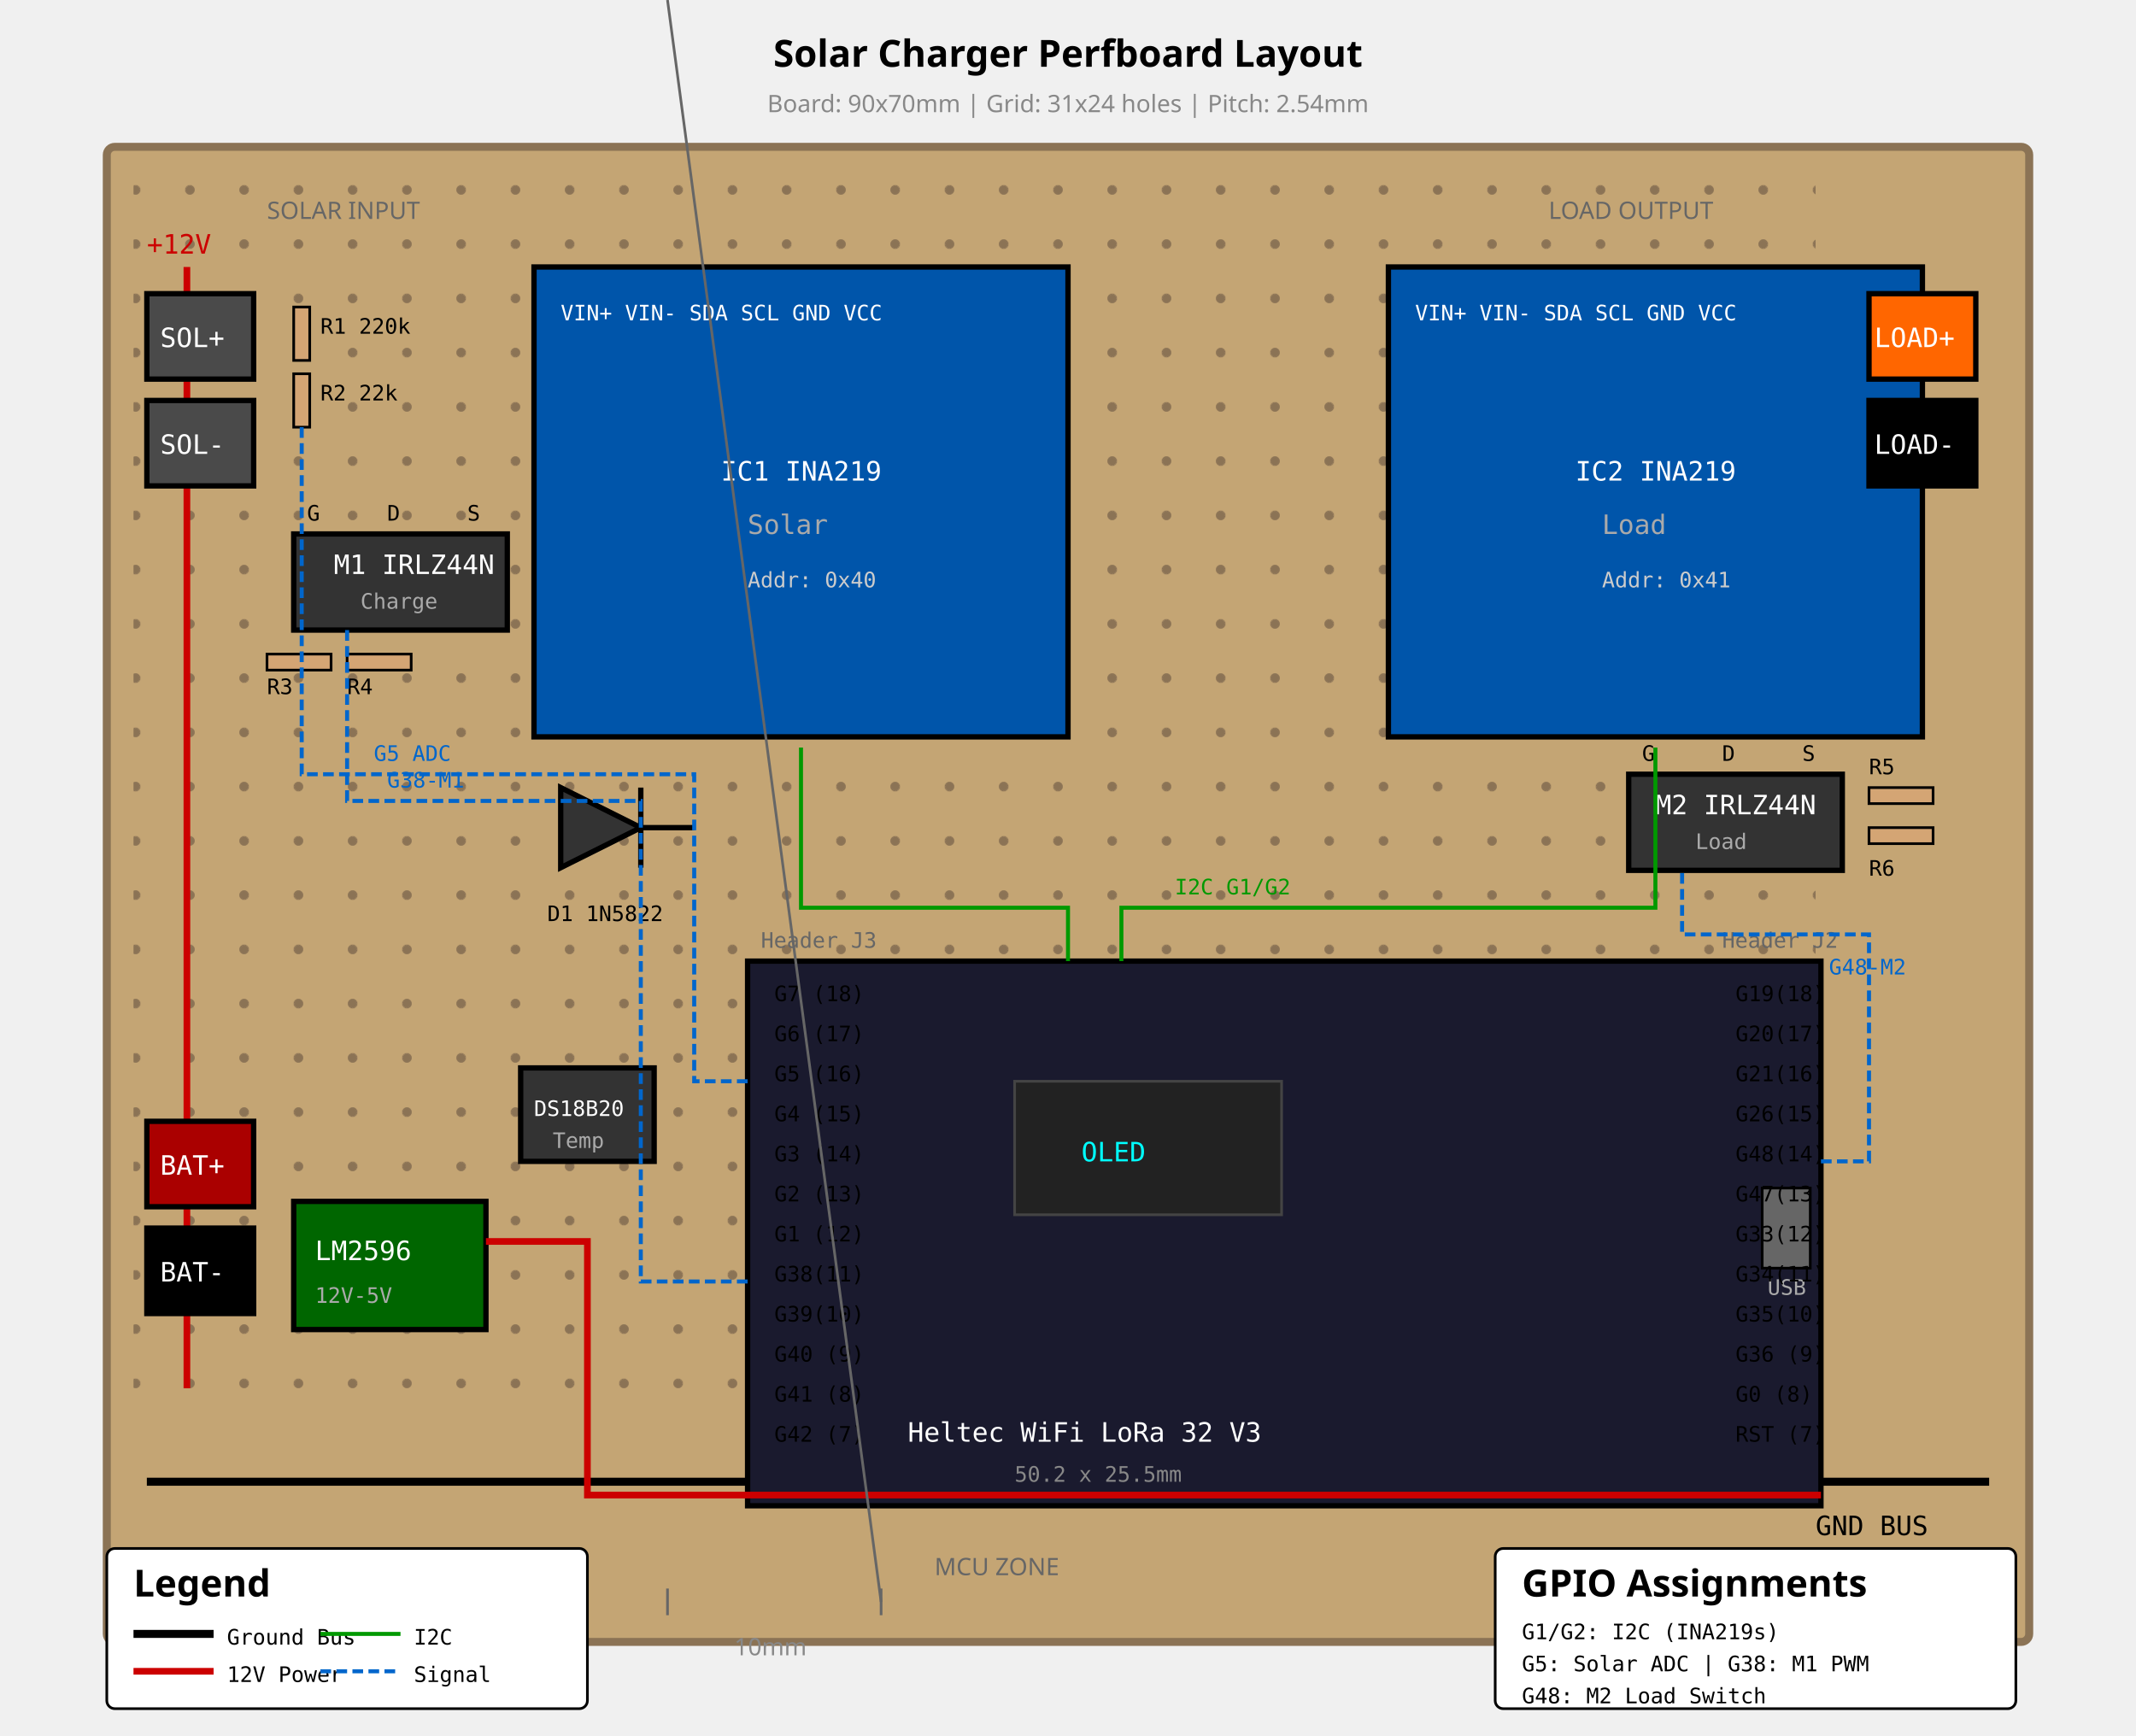
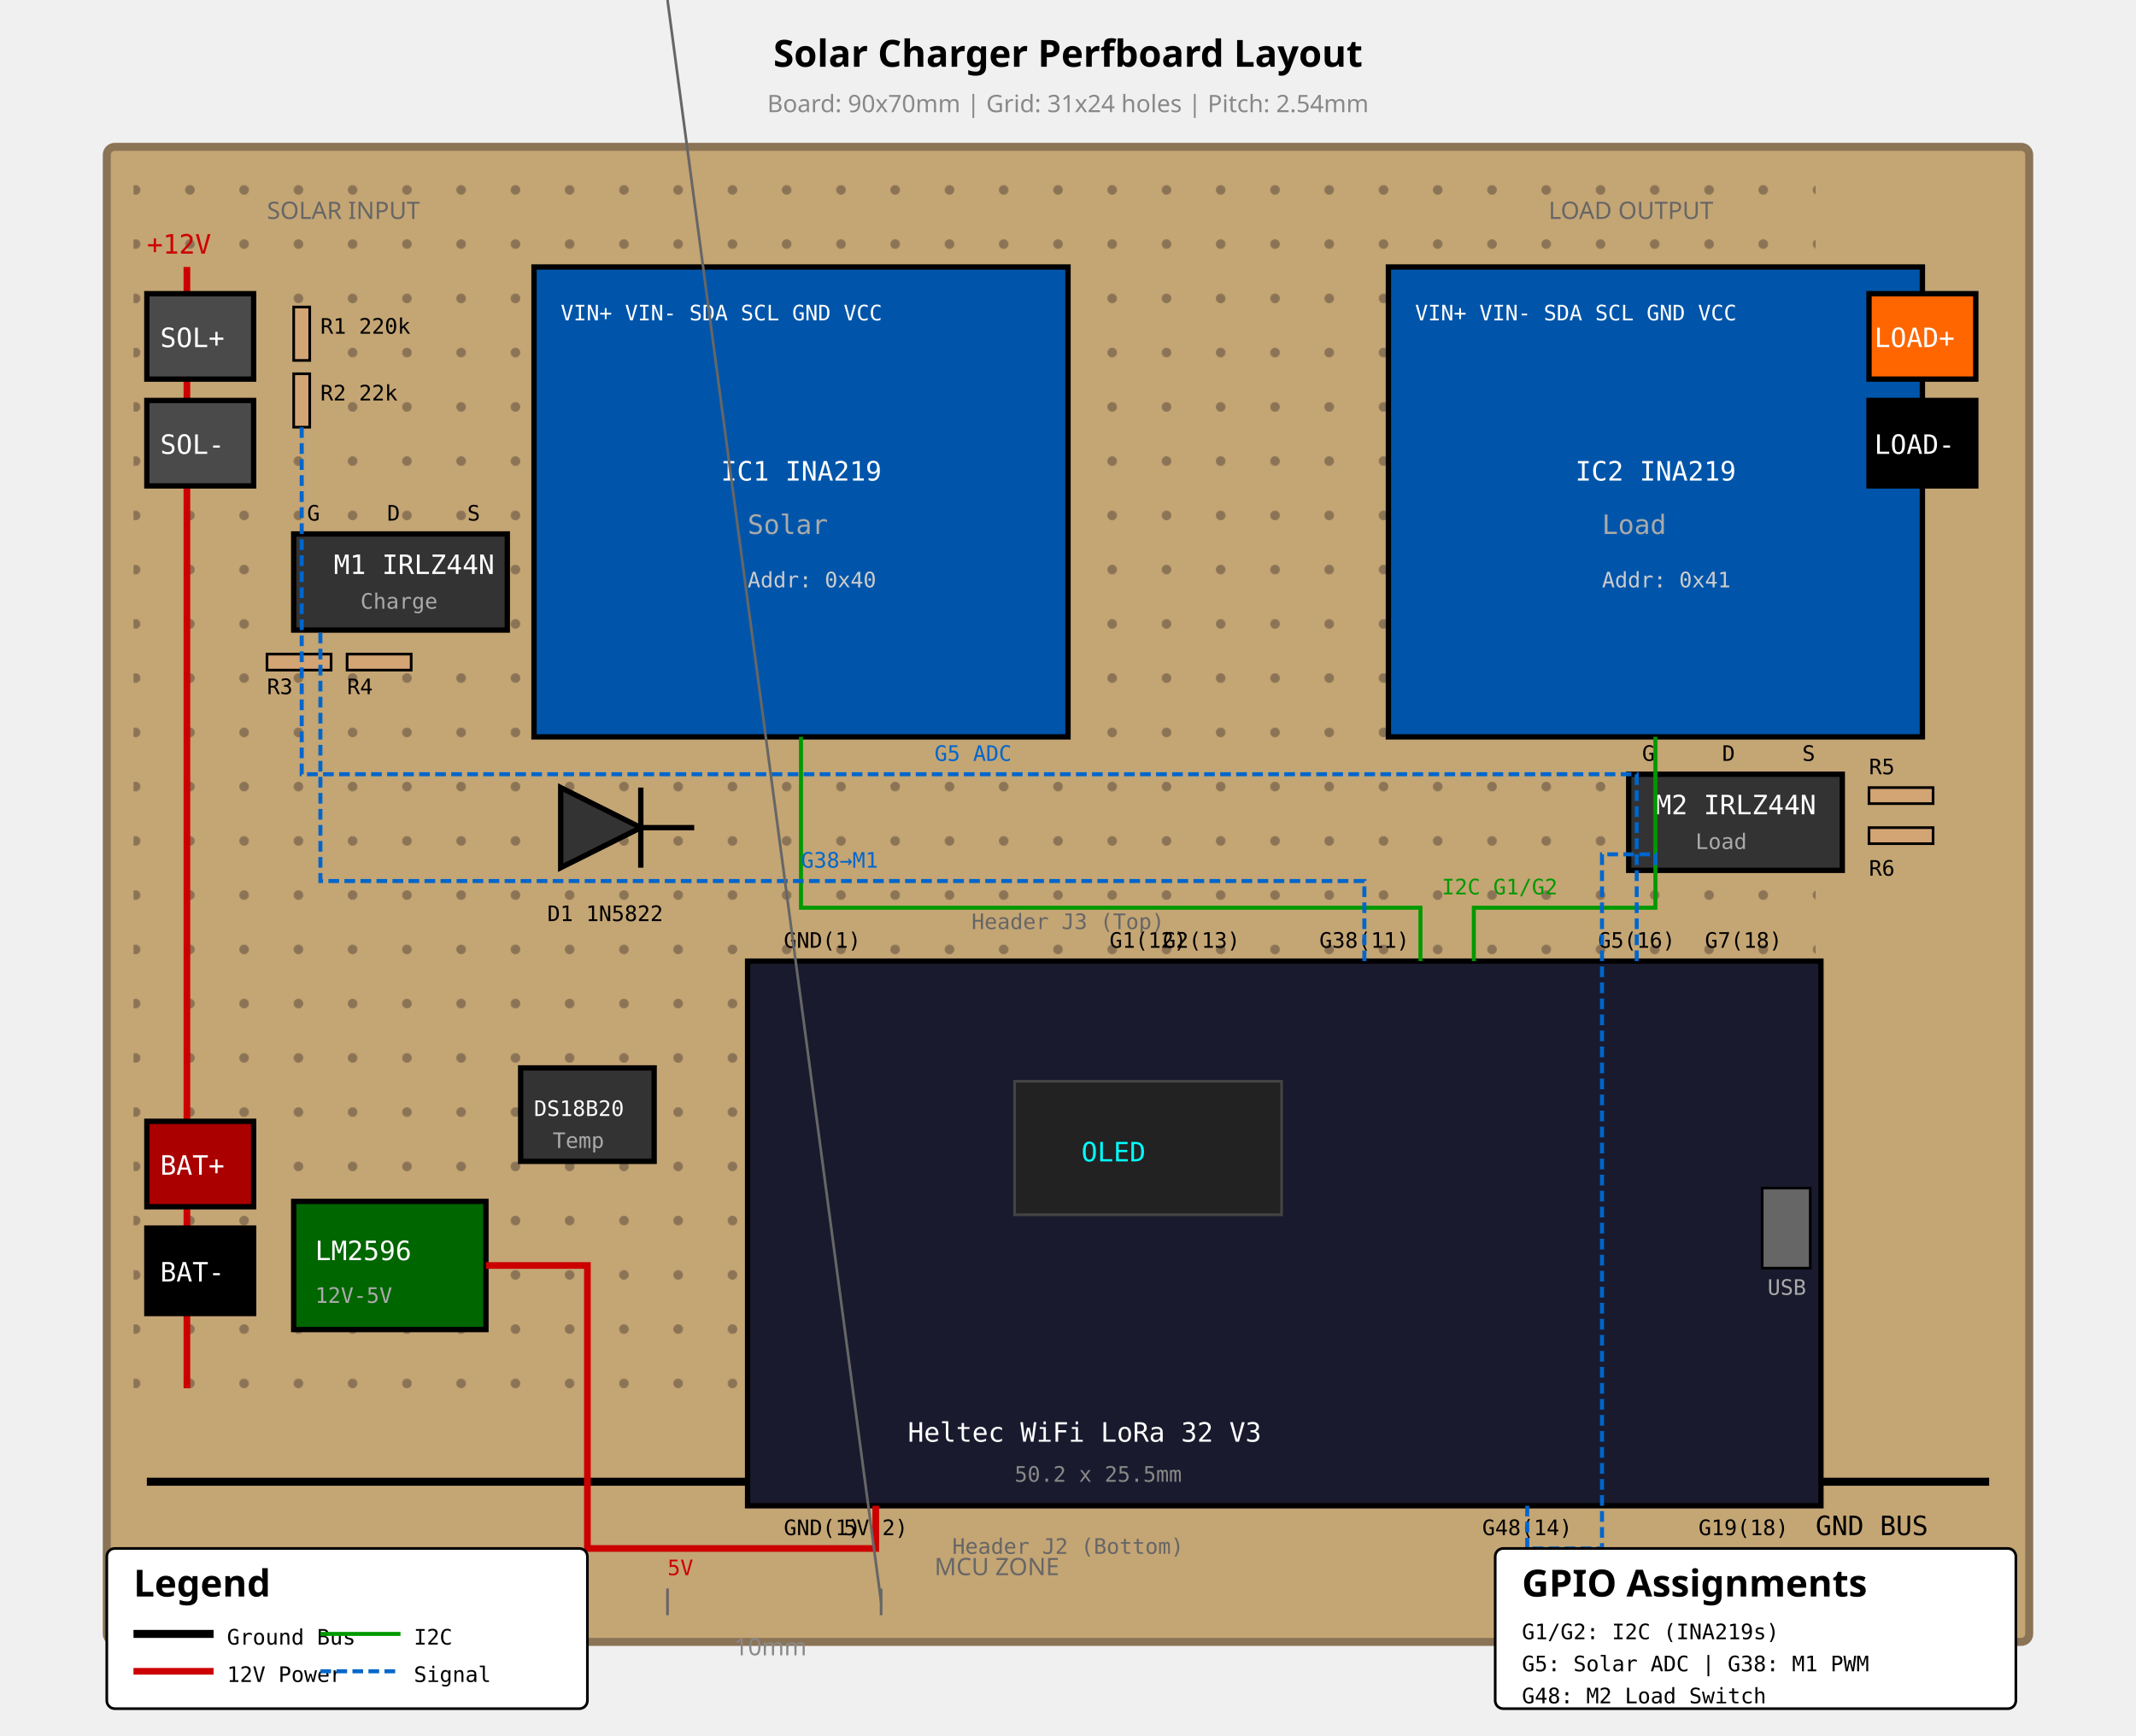
<svg xmlns="http://www.w3.org/2000/svg" viewBox="0 0 800 650">
  <style>
    .label { font-family: monospace; font-size: 10px; }
    .label-small { font-family: monospace; font-size: 8px; }
    .title { font-family: sans-serif; font-size: 14px; font-weight: bold; }
    .zone-label { font-family: sans-serif; font-size: 9px; fill: #666; }
    .trace-power { stroke: #cc0000; stroke-width: 2.5; fill: none; }
    .trace-gnd { stroke: #000; stroke-width: 3; fill: none; }
    .trace-signal { stroke: #0066cc; stroke-width: 1.5; fill: none; stroke-dasharray: 4,2; }
    .trace-i2c { stroke: #009900; stroke-width: 1.5; fill: none; }
    .dim-text { font-family: sans-serif; font-size: 9px; fill: #888; }
  </style>
  <text x="400" y="25" class="title" font-size="16" text-anchor="middle">Solar Charger Perfboard Layout</text>
  <text x="400" y="42" class="dim-text" text-anchor="middle">Board: 90x70mm | Grid: 31x24 holes | Pitch: 2.54mm</text>
  <rect x="40" y="55" width="720" height="560" fill="#c4a574" stroke="#8b7355" stroke-width="3" rx="3" />
  <defs>
    <pattern id="holes" width="20.32" height="20.32" patternUnits="userSpaceOnUse">
      <circle cx="10.16" cy="10.16" r="1.8" fill="#8b7355" />
    </pattern>
  </defs>
  <rect x="50" y="65" width="630" height="467" fill="url(#holes)" />
  <text x="100" y="82" class="zone-label">SOLAR INPUT</text>
  <text x="580" y="82" class="zone-label">LOAD OUTPUT</text>
  <text x="100" y="590" class="zone-label">POWER REG</text>
  <text x="350" y="590" class="zone-label">MCU ZONE</text>
  <path d="M 55 555 L 745 555" class="trace-gnd" />
  <text x="680" y="575" class="label">GND BUS</text>
  <path d="M 70 100 L 70 520" class="trace-power" />
  <text x="55" y="95" class="label" fill="#cc0000">+12V</text>
  <rect x="55" y="110" width="40" height="32" fill="#4a4a4a" stroke="#000" stroke-width="2" />
  <text x="60" y="130" class="label" fill="white">SOL+</text>
  <rect x="55" y="150" width="40" height="32" fill="#4a4a4a" stroke="#000" stroke-width="2" />
  <text x="60" y="170" class="label" fill="white">SOL-</text>
  <rect x="110" y="115" width="6" height="20" fill="#d4a574" stroke="#000" />
  <text x="120" y="125" class="label-small">R1 220k</text>
  <rect x="110" y="140" width="6" height="20" fill="#d4a574" stroke="#000" />
  <text x="120" y="150" class="label-small">R2 22k</text>
  <rect x="110" y="200" width="80" height="36" fill="#333" stroke="#000" stroke-width="2" />
  <text x="125" y="215" class="label" fill="white">M1 IRLZ44N</text>
  <text x="135" y="228" class="label-small" fill="#aaa">Charge</text>
  <text x="115" y="195" class="label-small">G</text>
  <text x="145" y="195" class="label-small">D</text>
  <text x="175" y="195" class="label-small">S</text>
  <rect x="100" y="245" width="24" height="6" fill="#d4a574" stroke="#000" />
  <text x="100" y="260" class="label-small">R3</text>
  <rect x="130" y="245" width="24" height="6" fill="#d4a574" stroke="#000" />
  <text x="130" y="260" class="label-small">R4</text>
  <rect x="200" y="100" width="200" height="176" fill="#0055aa" stroke="#000" stroke-width="2" />
  <text x="270" y="180" class="label" fill="white">IC1 INA219</text>
  <text x="280" y="200" class="label" fill="#aaa">Solar</text>
  <text x="280" y="220" class="label-small" fill="#ccc">Addr: 0x40</text>
  <text x="210" y="120" class="label-small" fill="white">VIN+ VIN- SDA SCL GND VCC</text>
  <polygon points="210,295 240,310 210,325 210,295" fill="#333" stroke="#000" stroke-width="2" />
  <line x1="240" y1="310" x2="260" y2="310" stroke="#000" stroke-width="2" />
  <line x1="240" y1="295" x2="240" y2="325" stroke="#000" stroke-width="2" />
  <text x="205" y="345" class="label-small">D1 1N5822</text>
  <rect x="55" y="420" width="40" height="32" fill="#aa0000" stroke="#000" stroke-width="2" />
  <text x="60" y="440" class="label" fill="white">BAT+</text>
  <rect x="55" y="460" width="40" height="32" fill="#000" stroke="#000" stroke-width="2" />
  <text x="60" y="480" class="label" fill="white">BAT-</text>
  <rect x="110" y="450" width="72" height="48" fill="#006600" stroke="#000" stroke-width="2" />
  <text x="118" y="472" class="label" fill="white">LM2596</text>
  <text x="118" y="488" class="label-small" fill="#aaa">12V-5V</text>
  <rect x="280" y="360" width="402" height="204" fill="#1a1a2e" stroke="#000" stroke-width="2" />
  <rect x="380" y="405" width="100" height="50" fill="#222" stroke="#444" />
  <text x="405" y="435" class="label" fill="#0ff">OLED</text>
  <rect x="660" y="445" width="18" height="30" fill="#666" stroke="#000" />
  <text x="662" y="485" class="label-small" fill="#aaa">USB</text>
  <text x="340" y="540" class="label" fill="white">Heltec WiFi LoRa 32 V3</text>
  <text x="380" y="555" class="label-small" fill="#888">50.2 x 25.5mm</text>
-   <text x="285" y="355" class="label-small" fill="#666">Header J3</text>
-   <text x="290" y="375" class="label-small">G7 (18)</text>
-   <text x="290" y="390" class="label-small">G6 (17)</text>
-   <text x="290" y="405" class="label-small">G5 (16)</text>
-   <text x="290" y="420" class="label-small">G4 (15)</text>
-   <text x="290" y="435" class="label-small">G3 (14)</text>
-   <text x="290" y="450" class="label-small">G2 (13)</text>
-   <text x="290" y="465" class="label-small">G1 (12)</text>
-   <text x="290" y="480" class="label-small">G38(11)</text>
-   <text x="290" y="495" class="label-small">G39(10)</text>
-   <text x="290" y="510" class="label-small">G40 (9)</text>
-   <text x="290" y="525" class="label-small">G41 (8)</text>
-   <text x="290" y="540" class="label-small">G42 (7)</text>
-   <text x="645" y="355" class="label-small" fill="#666">Header J2</text>
-   <text x="650" y="375" class="label-small">G19(18)</text>
-   <text x="650" y="390" class="label-small">G20(17)</text>
-   <text x="650" y="405" class="label-small">G21(16)</text>
-   <text x="650" y="420" class="label-small">G26(15)</text>
-   <text x="650" y="435" class="label-small">G48(14)</text>
-   <text x="650" y="450" class="label-small">G47(13)</text>
-   <text x="650" y="465" class="label-small">G33(12)</text>
-   <text x="650" y="480" class="label-small">G34(11)</text>
-   <text x="650" y="495" class="label-small">G35(10)</text>
-   <text x="650" y="510" class="label-small">G36 (9)</text>
-   <text x="650" y="525" class="label-small">G0  (8)</text>
-   <text x="650" y="540" class="label-small">RST (7)</text>
+   <text x="400" y="348" class="label-small" fill="#666" text-anchor="middle">Header J3 (Top)</text>
+   <text x="308" y="355" class="label-small" text-anchor="middle">GND(1)</text>
+   <text x="430" y="355" class="label-small" text-anchor="middle">G1(12)</text>
+   <text x="450" y="355" class="label-small" text-anchor="middle">G2(13)</text>
+   <text x="511" y="355" class="label-small" text-anchor="middle">G38(11)</text>
+   <text x="613" y="355" class="label-small" text-anchor="middle">G5(16)</text>
+   <text x="653" y="355" class="label-small" text-anchor="middle">G7(18)</text>
+   <text x="400" y="582" class="label-small" fill="#666" text-anchor="middle">Header J2 (Bottom)</text>
+   <text x="308" y="575" class="label-small" text-anchor="middle">GND(1)</text>
+   <text x="328" y="575" class="label-small" text-anchor="middle">5V(2)</text>
+   <text x="572" y="575" class="label-small" text-anchor="middle">G48(14)</text>
+   <text x="653" y="575" class="label-small" text-anchor="middle">G19(18)</text>
  <rect x="520" y="100" width="200" height="176" fill="#0055aa" stroke="#000" stroke-width="2" />
  <text x="590" y="180" class="label" fill="white">IC2 INA219</text>
  <text x="600" y="200" class="label" fill="#aaa">Load</text>
  <text x="600" y="220" class="label-small" fill="#ccc">Addr: 0x41</text>
  <text x="530" y="120" class="label-small" fill="white">VIN+ VIN- SDA SCL GND VCC</text>
  <rect x="610" y="290" width="80" height="36" fill="#333" stroke="#000" stroke-width="2" />
  <text x="620" y="305" class="label" fill="white">M2 IRLZ44N</text>
  <text x="635" y="318" class="label-small" fill="#aaa">Load</text>
  <text x="615" y="285" class="label-small">G</text>
  <text x="645" y="285" class="label-small">D</text>
  <text x="675" y="285" class="label-small">S</text>
  <rect x="700" y="295" width="24" height="6" fill="#d4a574" stroke="#000" />
  <text x="700" y="290" class="label-small">R5</text>
  <rect x="700" y="310" width="24" height="6" fill="#d4a574" stroke="#000" />
  <text x="700" y="328" class="label-small">R6</text>
  <rect x="700" y="110" width="40" height="32" fill="#ff6600" stroke="#000" stroke-width="2" />
  <text x="702" y="130" class="label" fill="white">LOAD+</text>
  <rect x="700" y="150" width="40" height="32" fill="#000" stroke="#000" stroke-width="2" />
  <text x="702" y="170" class="label" fill="white">LOAD-</text>
  <rect x="195" y="400" width="50" height="35" fill="#333" stroke="#000" stroke-width="2" />
  <text x="200" y="418" class="label-small" fill="white">DS18B20</text>
  <text x="207" y="430" class="label-small" fill="#aaa">Temp</text>
-   <path d="M 300 280 L 300 340 L 400 340 L 400 360" class="trace-i2c" />
-   <path d="M 620 280 L 620 340 L 420 340 L 420 360" class="trace-i2c" />
-   <text x="440" y="335" class="label-small" fill="#009900">I2C G1/G2</text>
-   <path d="M 280 480 L 240 480 L 240 300 L 130 300 L 130 236" class="trace-signal" />
-   <text x="145" y="295" class="label-small" fill="#0066cc">G38-M1</text>
-   <path d="M 682 435 L 700 435 L 700 350 L 630 350 L 630 326" class="trace-signal" />
-   <text x="685" y="365" class="label-small" fill="#0066cc">G48-M2</text>
-   <path d="M 113 160 L 113 290 L 260 290 L 260 405 L 280 405" class="trace-signal" />
-   <text x="140" y="285" class="label-small" fill="#0066cc">G5 ADC</text>
-   <path d="M 182 465 L 220 465 L 220 560 L 682 560" class="trace-power" />
+   <path d="M 300 276 L 300 340 L 532 340 L 532 360" class="trace-i2c" />
+   <path d="M 620 276 L 620 340 L 552 340 L 552 360" class="trace-i2c" />
+   <text x="540" y="335" class="label-small" fill="#009900">I2C G1/G2</text>
+   <path d="M 511 360 L 511 330 L 120 330 L 120 236" class="trace-signal" />
+   <text x="300" y="325" class="label-small" fill="#0066cc">G38→M1</text>
+   <path d="M 572 564 L 572 580 L 600 580 L 600 320 L 620 320 L 620 326" class="trace-signal" />
+   <text x="580" y="590" class="label-small" fill="#0066cc">G48→M2</text>
+   <path d="M 113 160 L 113 290 L 613 290 L 613 360" class="trace-signal" />
+   <text x="350" y="285" class="label-small" fill="#0066cc">G5 ADC</text>
+   <path d="M 182 474 L 220 474 L 220 580 L 328 580 L 328 564" class="trace-power" />
+   <text x="250" y="590" class="label-small" fill="#cc0000">5V</text>
  <rect x="40" y="580" width="180" height="60" fill="white" stroke="#000" rx="3" />
  <text x="50" y="598" class="title" font-size="11">Legend</text>
  <line x1="50" y1="612" x2="80" y2="612" class="trace-gnd" />
  <text x="85" y="616" class="label-small">Ground Bus</text>
  <line x1="50" y1="626" x2="80" y2="626" class="trace-power" />
  <text x="85" y="630" class="label-small">12V Power</text>
  <line x1="120" y1="612" x2="150" y2="612" class="trace-i2c" />
  <text x="155" y="616" class="label-small">I2C</text>
  <line x1="120" y1="626" x2="150" y2="626" class="trace-signal" />
  <text x="155" y="630" class="label-small">Signal</text>
  <rect x="560" y="580" width="195" height="60" fill="white" stroke="#000" rx="3" />
  <text x="570" y="598" class="title" font-size="11">GPIO Assignments</text>
  <text x="570" y="614" class="label-small">G1/G2: I2C (INA219s)</text>
  <text x="570" y="626" class="label-small">G5: Solar ADC | G38: M1 PWM</text>
  <text x="570" y="638" class="label-small">G48: M2 Load Switch</text>
  <line x1="250" y="600" x2="330" y2="600" stroke="#666" stroke-width="1" />
  <line x1="250" y1="595" x2="250" y2="605" stroke="#666" stroke-width="1" />
  <line x1="330" y1="595" x2="330" y2="605" stroke="#666" stroke-width="1" />
  <text x="275" y="620" class="dim-text">10mm</text>
</svg>
